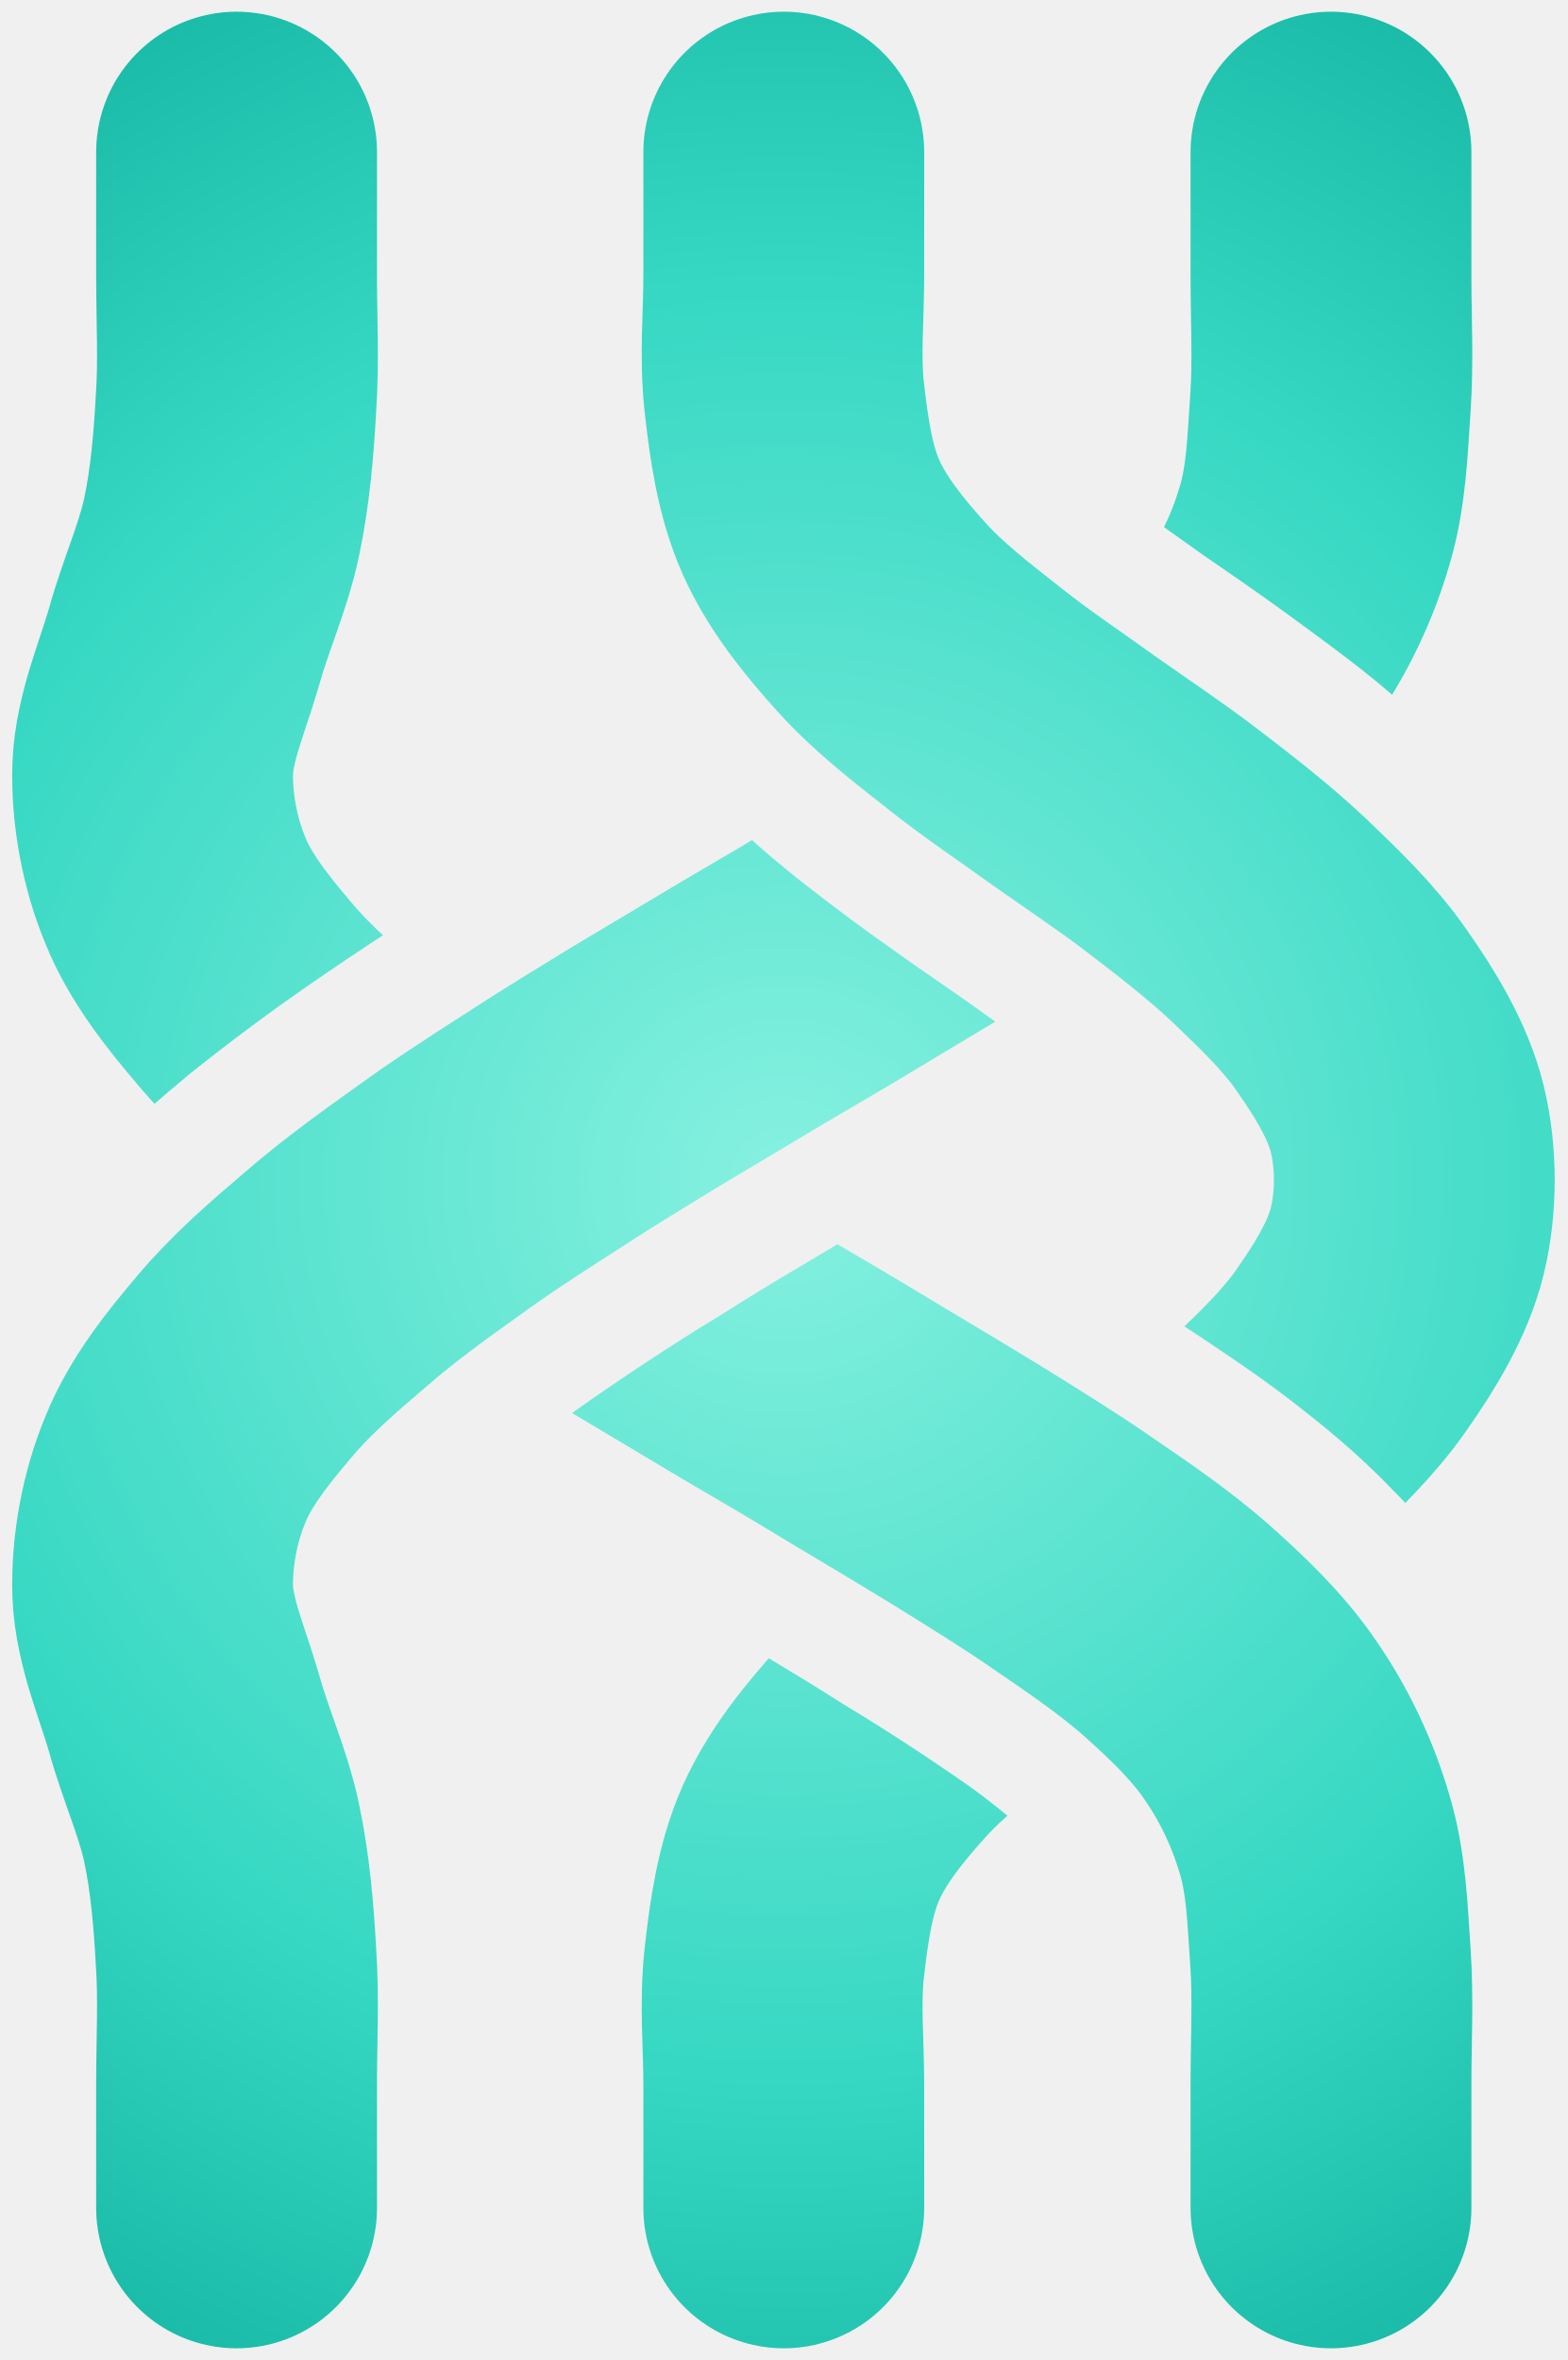
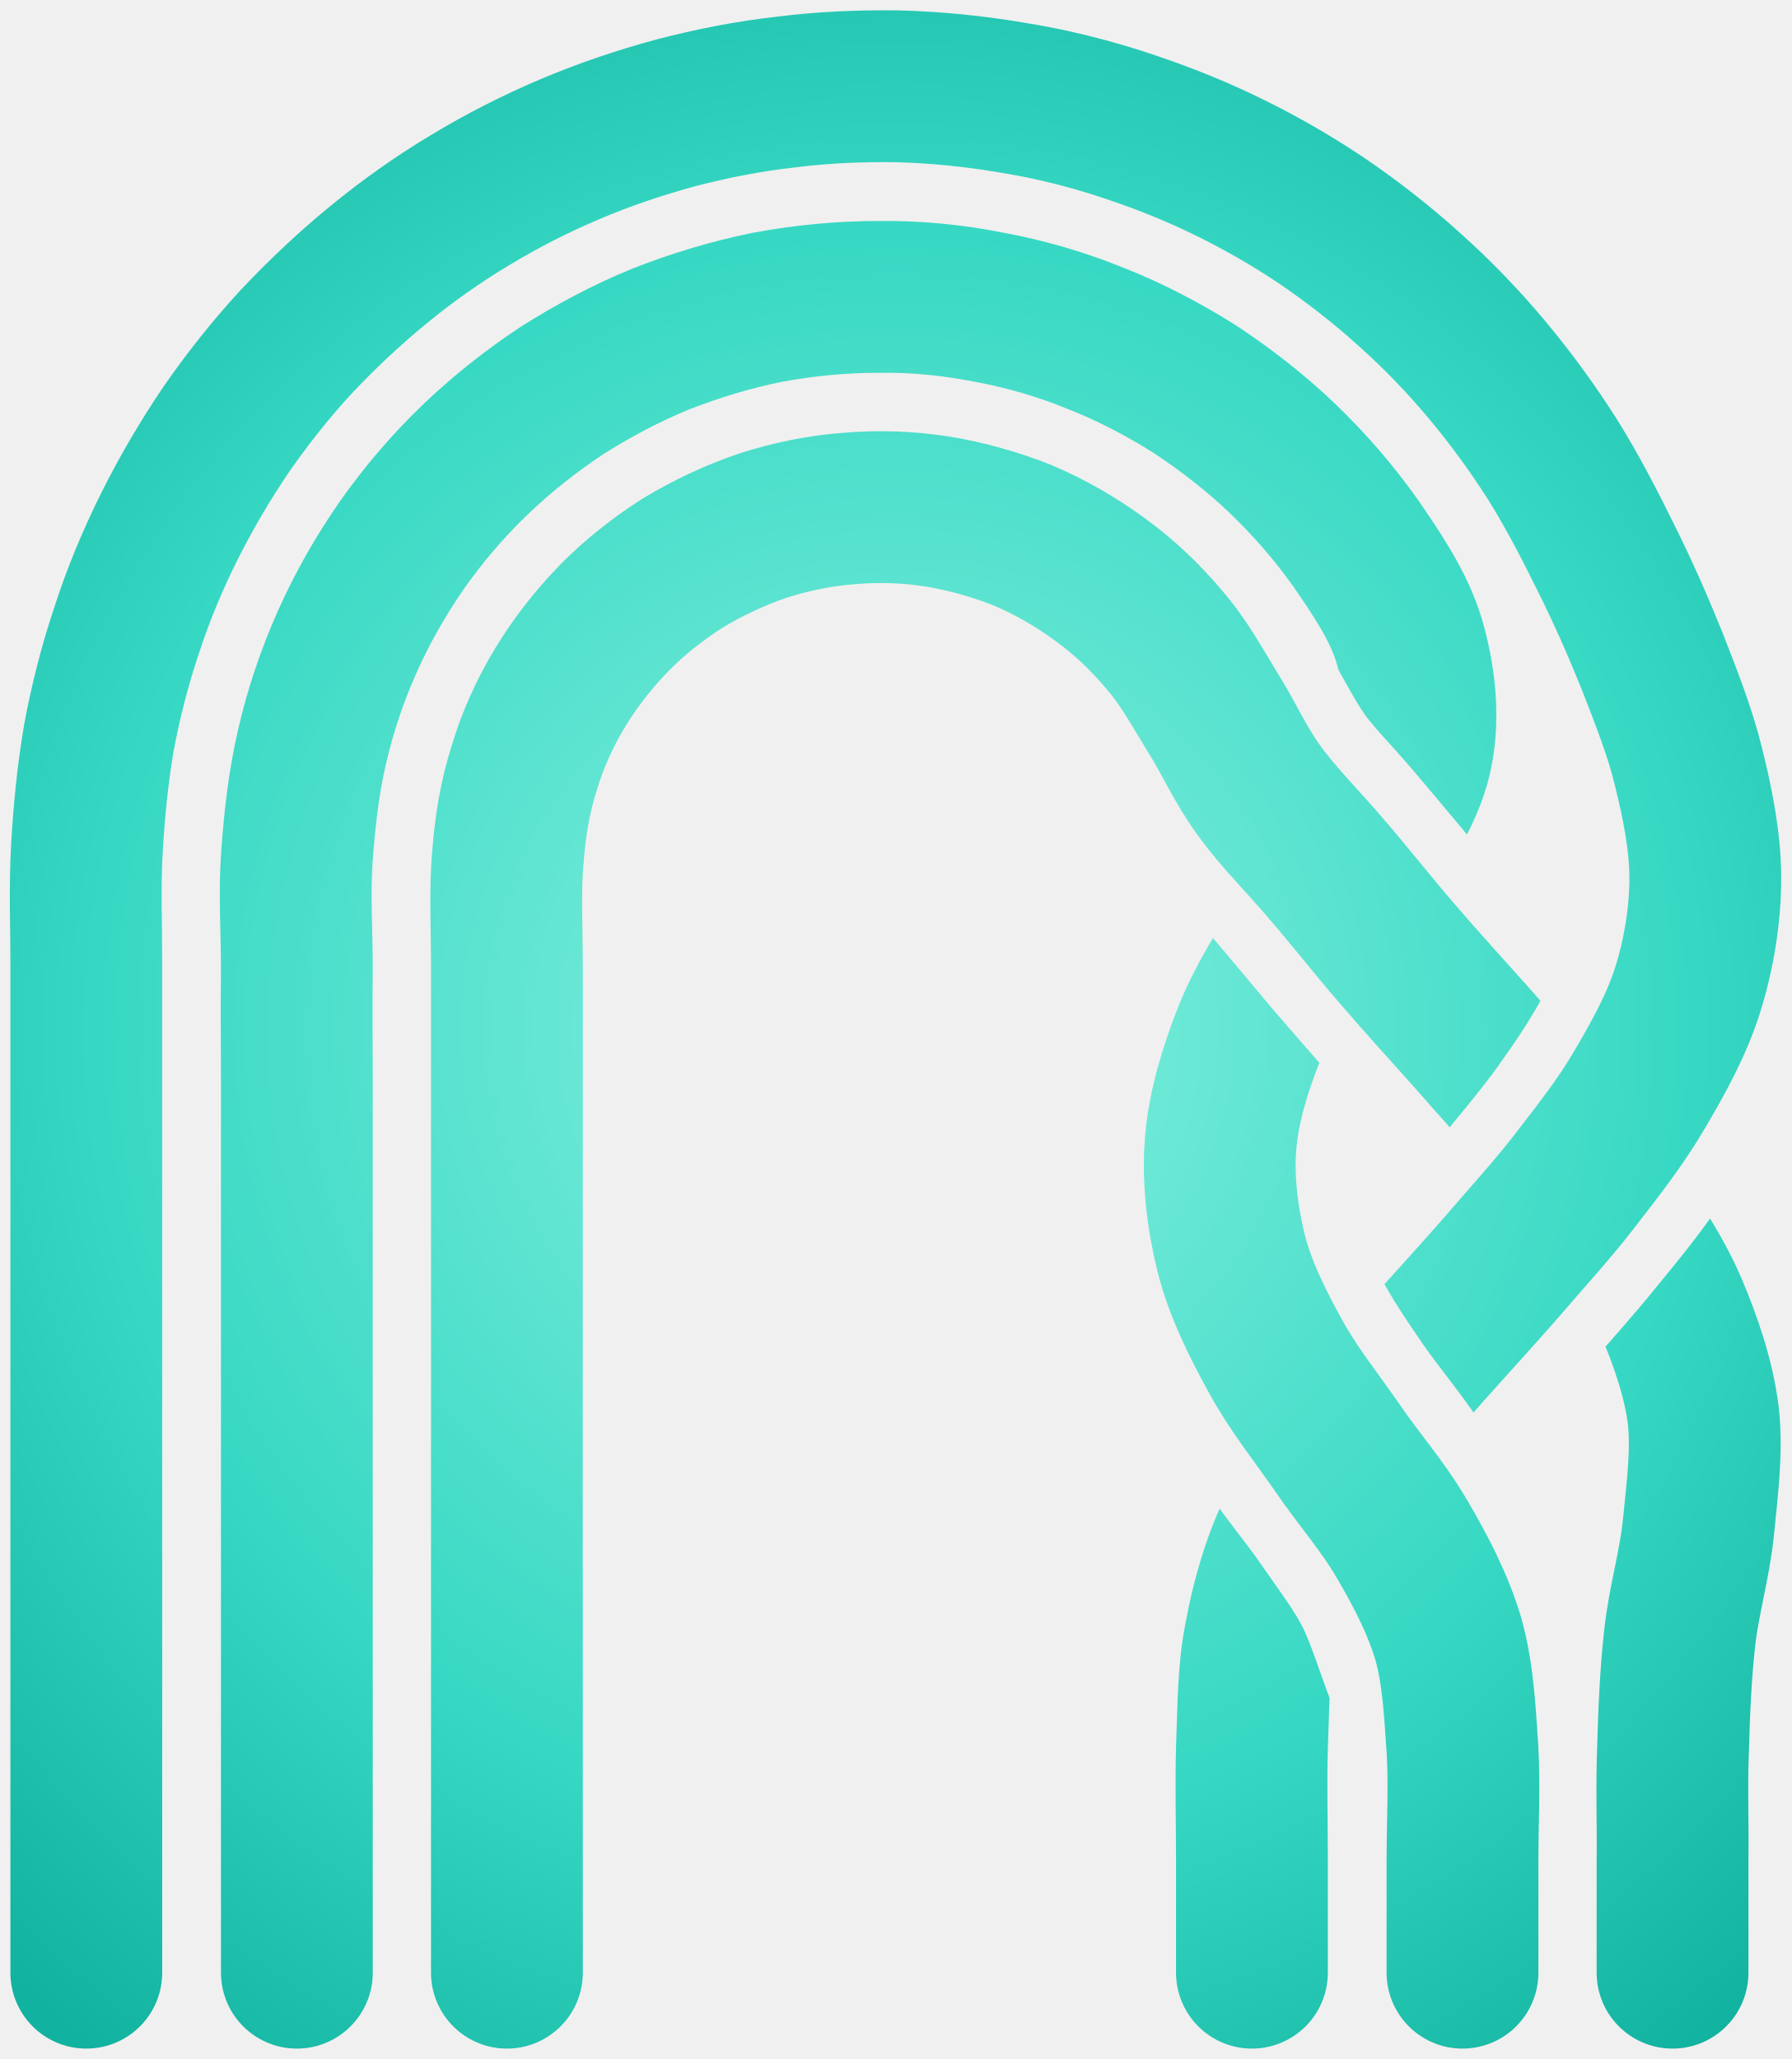
- <svg xmlns="http://www.w3.org/2000/svg" width="271" height="408" viewBox="120.5 52 271 408">
+ <svg xmlns="http://www.w3.org/2000/svg" width="344.6" height="396" viewBox="83.7 58 344.6 396">
  <defs>
    <radialGradient id="ink" gradientUnits="userSpaceOnUse" cx="256" cy="256" r="250">
      <stop offset="0" stop-color="#87f1e0" />
      <stop offset="0.62" stop-color="#36d8c3" />
      <stop offset="1" stop-color="#11b29f" />
    </radialGradient>
    <mask id="s0" maskUnits="userSpaceOnUse" x="-64" y="-64" width="640" height="640">
      <rect x="-64" y="-64" width="640" height="640" fill="#fff" />
-       <path d="M350.2 384.3C349.8 381.5 349 373.1 347.4 367.8C345.8 362.5 343.5 357.3 340.6 352.6C337.7 347.8 333.9 343.5 330 339.6C326.2 335.6 321.8 332 317.4 328.6C313 325.2 308.3 322.1 303.7 319C299 315.9 294.3 312.9 289.5 310C284.8 307 280 304.1 275.2 301.2C270.5 298.4 265.6 295.5 260.8 292.7C256 289.8 248.8 285.6 246.4 284.1" fill="none" stroke="#000" stroke-width="86.695" stroke-linecap="butt" />
+       <path d="M318.6 198C319.8 200 323 206.2 325.9 210.2C328.8 214.2 332.5 217.9 336.1 222.1C339.6 226.2 343.4 230.8 347.1 235.2C350.9 239.6 354.7 244 358.5 248.3C362.3 252.7 368.1 259.1 370.1 261.3" fill="none" stroke="#000" stroke-width="50.22" stroke-linecap="butt" />
    </mask>
    <mask id="s1" maskUnits="userSpaceOnUse" x="-64" y="-64" width="640" height="640">
      <rect x="-64" y="-64" width="640" height="640" fill="#fff" />
-       <path d="M149.3 309.6C150.7 307.2 154.2 299.5 157.4 294.9C160.6 290.3 164.5 286.2 168.5 282.2C172.4 278.2 176.7 274.6 181 271C185.4 267.5 189.9 264.1 194.5 260.8C199 257.6 203.7 254.4 208.4 251.3C213.1 248.2 217.8 245.2 222.6 242.3C227.3 239.3 232.1 236.4 237 233.5C241.8 230.6 246.6 227.8 251.4 224.9C256.3 222 263.5 217.7 265.9 216.3" fill="none" stroke="#000" stroke-width="86.695" stroke-linecap="butt" />
+       <path d="M409.4 244.9C408.3 247.6 405.4 255.9 402.8 261.1C400.1 266.2 396.9 271.1 393.5 275.9C390.2 280.7 386.5 285.2 382.8 289.7C379.1 294.3 375.2 298.6 371.4 303C367.5 307.4 361.6 313.9 359.7 316" fill="none" stroke="#000" stroke-width="50.22" stroke-linecap="butt" />
    </mask>
    <mask id="s2" maskUnits="userSpaceOnUse" x="-64" y="-64" width="640" height="640">
      <rect x="-64" y="-64" width="640" height="640" fill="#fff" />
-       <path d="M362.5 241.5C361.1 239.1 357.5 231.4 354.3 226.9C351.1 222.4 347.2 218.3 343.3 214.4C339.4 210.4 335.1 206.8 330.8 203.2C326.5 199.7 321.9 196.4 317.4 193.1C312.9 189.8 308.3 186.7 303.7 183.5C299.2 180.3 294.6 177.1 290.2 173.7C285.7 170.3 281.3 166.8 277.3 163C273.3 159.2 269.2 155.1 266.1 150.6C262.9 146 259.8 138.2 258.5 135.7" fill="none" stroke="#000" stroke-width="86.695" stroke-linecap="butt" />
+       <path d="M320.7 299.6C321.8 302.3 324.7 310.6 327.3 315.8C330 320.9 333.3 325.8 336.6 330.6C339.9 335.4 343.7 339.9 347 344.7C350.3 349.5 353.9 354.2 356.5 359.3C359.2 364.5 361.8 372.9 362.9 375.6" fill="none" stroke="#000" stroke-width="50.22" stroke-linecap="butt" />
    </mask>
  </defs>
-   <path d="M256 433.7C256 430.2 256 419.5 256 412.5C256 405.4 255.3 398.2 256.1 391.2C256.9 384.2 257.9 376.9 260.7 370.6C263.5 364.3 268.2 358.5 272.9 353.3C277.6 348.1 283.3 343.7 288.9 339.3C294.4 334.9 300.3 331 306.1 326.8C311.9 322.7 317.8 318.8 323.4 314.5C329 310.2 334.7 305.8 339.8 301C344.9 296.1 350.2 291.1 354.2 285.3C358.2 279.6 362.2 273.1 363.8 266.5C365.4 259.9 365.4 252.1 363.8 245.5C362.2 238.9 358.2 232.4 354.2 226.7C350.2 220.9 344.9 215.9 339.8 211C334.7 206.2 329 201.8 323.4 197.5C317.8 193.2 311.9 189.3 306.1 185.2C300.3 181 294.4 177.1 288.9 172.7C283.3 168.3 277.6 163.9 272.9 158.7C268.2 153.5 263.5 147.7 260.7 141.4C257.9 135.1 256.9 127.8 256.1 120.8C255.3 113.8 256 106.6 256 99.5C256 92.5 256 81.8 256 78.3" mask="url(#s0)" fill="none" stroke="url(#ink)" stroke-width="48.549" stroke-linecap="round" />
-   <path d="M350.6 433.7C350.6 430.1 350.6 419.3 350.6 412C350.6 404.8 351 397.5 350.5 390.3C350 383.1 349.8 375.7 347.7 368.9C345.7 362.1 342.5 355.3 338.4 349.4C334.4 343.5 329 338.4 323.6 333.6C318.2 328.9 312.2 324.8 306.2 320.7C300.3 316.6 294.1 312.8 288 309C281.8 305.2 275.6 301.5 269.4 297.8C263.2 294 257 290.4 250.7 286.7C244.5 283 238.3 279.3 232.1 275.6C225.9 271.8 219.8 268.1 213.7 264.1C207.6 260.2 201.6 256.3 195.7 252C189.8 247.8 183.9 243.5 178.5 238.8C173 234.1 167.4 229.3 162.8 223.8C158.2 218.4 153.4 212.4 150.8 205.9C148.1 199.4 146.7 191.8 146.9 184.8C147.2 177.8 150.3 170.8 152.3 163.9C154.2 156.9 157.3 150.2 158.8 143.2C160.3 136.1 160.9 128.9 161.3 121.7C161.8 114.5 161.4 107.2 161.4 100C161.4 92.7 161.4 81.9 161.4 78.3" mask="url(#s1)" fill="none" stroke="url(#ink)" stroke-width="48.549" stroke-linecap="round" />
-   <path d="M161.4 433.7C161.4 430.1 161.4 419.3 161.4 412C161.4 404.8 161.8 397.5 161.3 390.3C160.9 383.1 160.3 375.9 158.8 368.8C157.3 361.8 154.2 355.1 152.3 348.1C150.3 341.2 147.2 334.2 146.9 327.2C146.7 320.2 148.1 312.6 150.8 306.1C153.4 299.6 158.2 293.6 162.8 288.2C167.4 282.7 173 277.9 178.5 273.2C183.9 268.5 189.8 264.2 195.7 260C201.6 255.7 207.6 251.8 213.7 247.9C219.8 243.9 225.9 240.2 232.1 236.4C238.3 232.7 244.5 229 250.7 225.3C257 221.6 263.2 218 269.4 214.2C275.6 210.5 281.8 206.8 288 203C294.1 199.2 300.3 195.4 306.2 191.3C312.2 187.2 318.2 183.1 323.6 178.4C329 173.6 334.4 168.5 338.4 162.6C342.5 156.7 345.7 149.9 347.7 143.1C349.8 136.3 350 128.9 350.5 121.7C351 114.5 350.6 107.2 350.6 100C350.6 92.7 350.6 81.9 350.6 78.3" mask="url(#s2)" fill="none" stroke="url(#ink)" stroke-width="48.549" stroke-linecap="round" />
+   <path d="M140.8 437.4C140.8 433.8 140.8 423.1 140.8 415.9C140.8 408.8 140.8 401.6 140.8 394.5C140.8 387.3 140.8 380.2 140.8 373C140.8 365.9 140.8 358.7 140.8 351.6C140.8 344.4 140.8 337.3 140.8 330.1C140.8 323 140.8 315.8 140.8 308.7C140.8 301.5 140.8 294.4 140.8 287.2C140.8 280.1 140.8 272.9 140.8 265.8C140.8 258.6 140.7 251.5 140.8 244.3C140.8 237.2 140.3 230 140.8 222.9C141.3 215.8 142.1 208.6 143.7 201.7C145.3 194.7 147.6 187.9 150.5 181.4C153.4 174.9 157 168.6 161.1 162.7C165.2 156.9 169.9 151.4 175 146.5C180.2 141.5 185.9 137 191.8 133.1C197.8 129.3 204.2 125.9 210.8 123.2C217.4 120.6 224.4 118.5 231.3 117.1C238.3 115.8 245.5 115.1 252.7 115.1C259.8 115 267 115.7 274 117.1C281 118.4 287.9 120.4 294.5 123.1C301.1 125.7 307.6 129.1 313.6 132.9C319.5 136.8 325.3 141.3 330.4 146.2C335.5 151.1 340.3 156.6 344.4 162.4C348.4 168.2 352.7 174.5 354.7 181.1C356.7 187.8 357.6 195.6 356.3 202.3C355.1 209 351 215.4 347.3 221.4C343.7 227.4 338.3 232.4 334.3 238.3C330.4 244.3 326.5 250.5 323.9 257C321.3 263.6 319.1 270.7 318.5 277.7C317.9 284.7 318.8 292.1 320.5 299C322.2 305.8 325.5 312.4 328.9 318.6C332.3 324.9 336.8 330.5 340.9 336.4C344.9 342.3 349.7 347.7 353.3 353.9C356.9 360 360.3 366.5 362.3 373.3C364.2 380.1 364.5 387.4 365 394.5C365.4 401.6 365 408.8 365 415.9C365 423.1 365 433.8 365 437.4" mask="url(#s0)" fill="none" stroke="url(#ink)" stroke-width="29.198" stroke-linecap="round" />
+   <path d="M181.2 437.4C181.2 433.8 181.2 423 181.2 415.9C181.2 408.7 181.2 401.5 181.2 394.3C181.2 387.1 181.2 379.9 181.2 372.8C181.2 365.6 181.2 358.4 181.2 351.2C181.2 344 181.2 336.8 181.2 329.7C181.2 322.5 181.2 315.3 181.2 308.1C181.2 300.9 181.2 293.7 181.2 286.6C181.2 279.4 181.2 272.2 181.2 265C181.2 257.8 181.2 250.5 181.2 243.5C181.2 236.4 180.8 228.9 181.4 222.7C181.9 216.4 182.8 211.2 184.5 205.8C186.1 200.4 188.5 195.1 191.4 190.3C194.3 185.5 197.9 180.9 201.8 176.9C205.7 172.9 210.3 169.3 215 166.3C219.8 163.4 225.1 160.9 230.4 159.1C235.7 157.4 241.4 156.2 247 155.8C252.6 155.3 258.5 155.5 264.1 156.4C269.6 157.3 275.3 158.9 280.5 161C285.7 163.2 290.7 166.1 295.2 169.4C299.8 172.7 304 176.7 307.6 181C311.3 185.2 314 190.2 317 195.1C320.1 200 322.3 205.2 326 210.2C329.6 215.2 334.4 219.9 338.8 225.1C343.3 230.3 347.9 236.2 352.6 241.6C357.3 247.1 362.1 252.3 366.9 257.7C371.6 263.1 376.5 268.4 381.1 273.9C385.7 279.5 390.3 285 394.3 290.9C398.3 296.9 402.4 303 405.2 309.5C408 316.1 410.4 323.1 411.3 330.1C412.1 337.1 411.1 344.4 410.4 351.6C409.7 358.7 407.6 365.7 406.8 372.8C406 379.9 405.7 387.1 405.5 394.3C405.2 401.5 405.5 408.7 405.4 415.9C405.4 423 405.4 433.8 405.4 437.4" mask="url(#s1)" fill="none" stroke="url(#ink)" stroke-width="29.198" stroke-linecap="round" />
+   <path d="M100.3 437.4C100.3 433.8 100.3 423 100.3 415.8C100.3 408.6 100.3 401.4 100.3 394.2C100.3 387 100.3 379.8 100.3 372.6C100.3 365.4 100.3 358.2 100.3 351C100.3 343.8 100.3 336.6 100.3 329.4C100.3 322.2 100.3 315 100.3 307.8C100.3 300.7 100.3 293.5 100.3 286.3C100.3 279.1 100.3 271.9 100.3 264.7C100.3 257.5 100.3 250.3 100.3 243.1C100.3 235.9 100 228.7 100.4 221.5C100.8 214.3 101.5 207.1 102.7 200C104 193 105.8 185.9 108.1 179.1C110.3 172.3 113.1 165.6 116.3 159.2C119.5 152.8 123.2 146.5 127.2 140.6C131.3 134.7 135.8 129 140.7 123.7C145.6 118.5 150.9 113.5 156.4 109C162 104.4 167.9 100.2 174.1 96.5C180.2 92.8 186.7 89.5 193.3 86.7C199.9 83.9 206.7 81.6 213.7 79.7C220.6 77.9 227.7 76.5 234.9 75.7C242 74.8 249.2 74.5 256.4 74.6C263.6 74.8 270.8 75.5 277.9 76.7C285 77.8 292 79.5 298.9 81.7C305.7 83.9 312.5 86.5 318.9 89.6C325.4 92.7 331.7 96.3 337.7 100.3C343.6 104.3 349.4 108.8 354.7 113.6C360.1 118.4 365.1 123.6 369.7 129.1C374.3 134.6 378.6 140.5 382.4 146.5C386.2 152.6 389.5 159 392.7 165.5C395.9 171.9 398.8 178.5 401.5 185.2C404.1 191.9 406.8 198.6 408.5 205.6C410.2 212.5 411.7 219.8 411.7 226.9C411.7 233.9 410.5 241.3 408.4 248.1C406.3 254.9 402.7 261.4 399.1 267.5C395.5 273.7 391 279.4 386.6 285.1C382.2 290.8 377.3 296.1 372.6 301.6C367.9 307 363 312.3 358.2 317.7C353.5 323.1 348.5 328.4 344.2 334.1C339.9 339.9 335.5 345.7 332.5 352.2C329.4 358.6 327.4 365.7 326.1 372.7C324.7 379.7 324.8 387 324.5 394.2C324.3 401.4 324.5 408.6 324.5 415.8C324.5 423 324.5 433.8 324.5 437.4" mask="url(#s2)" fill="none" stroke="url(#ink)" stroke-width="29.198" stroke-linecap="round" />
</svg>
